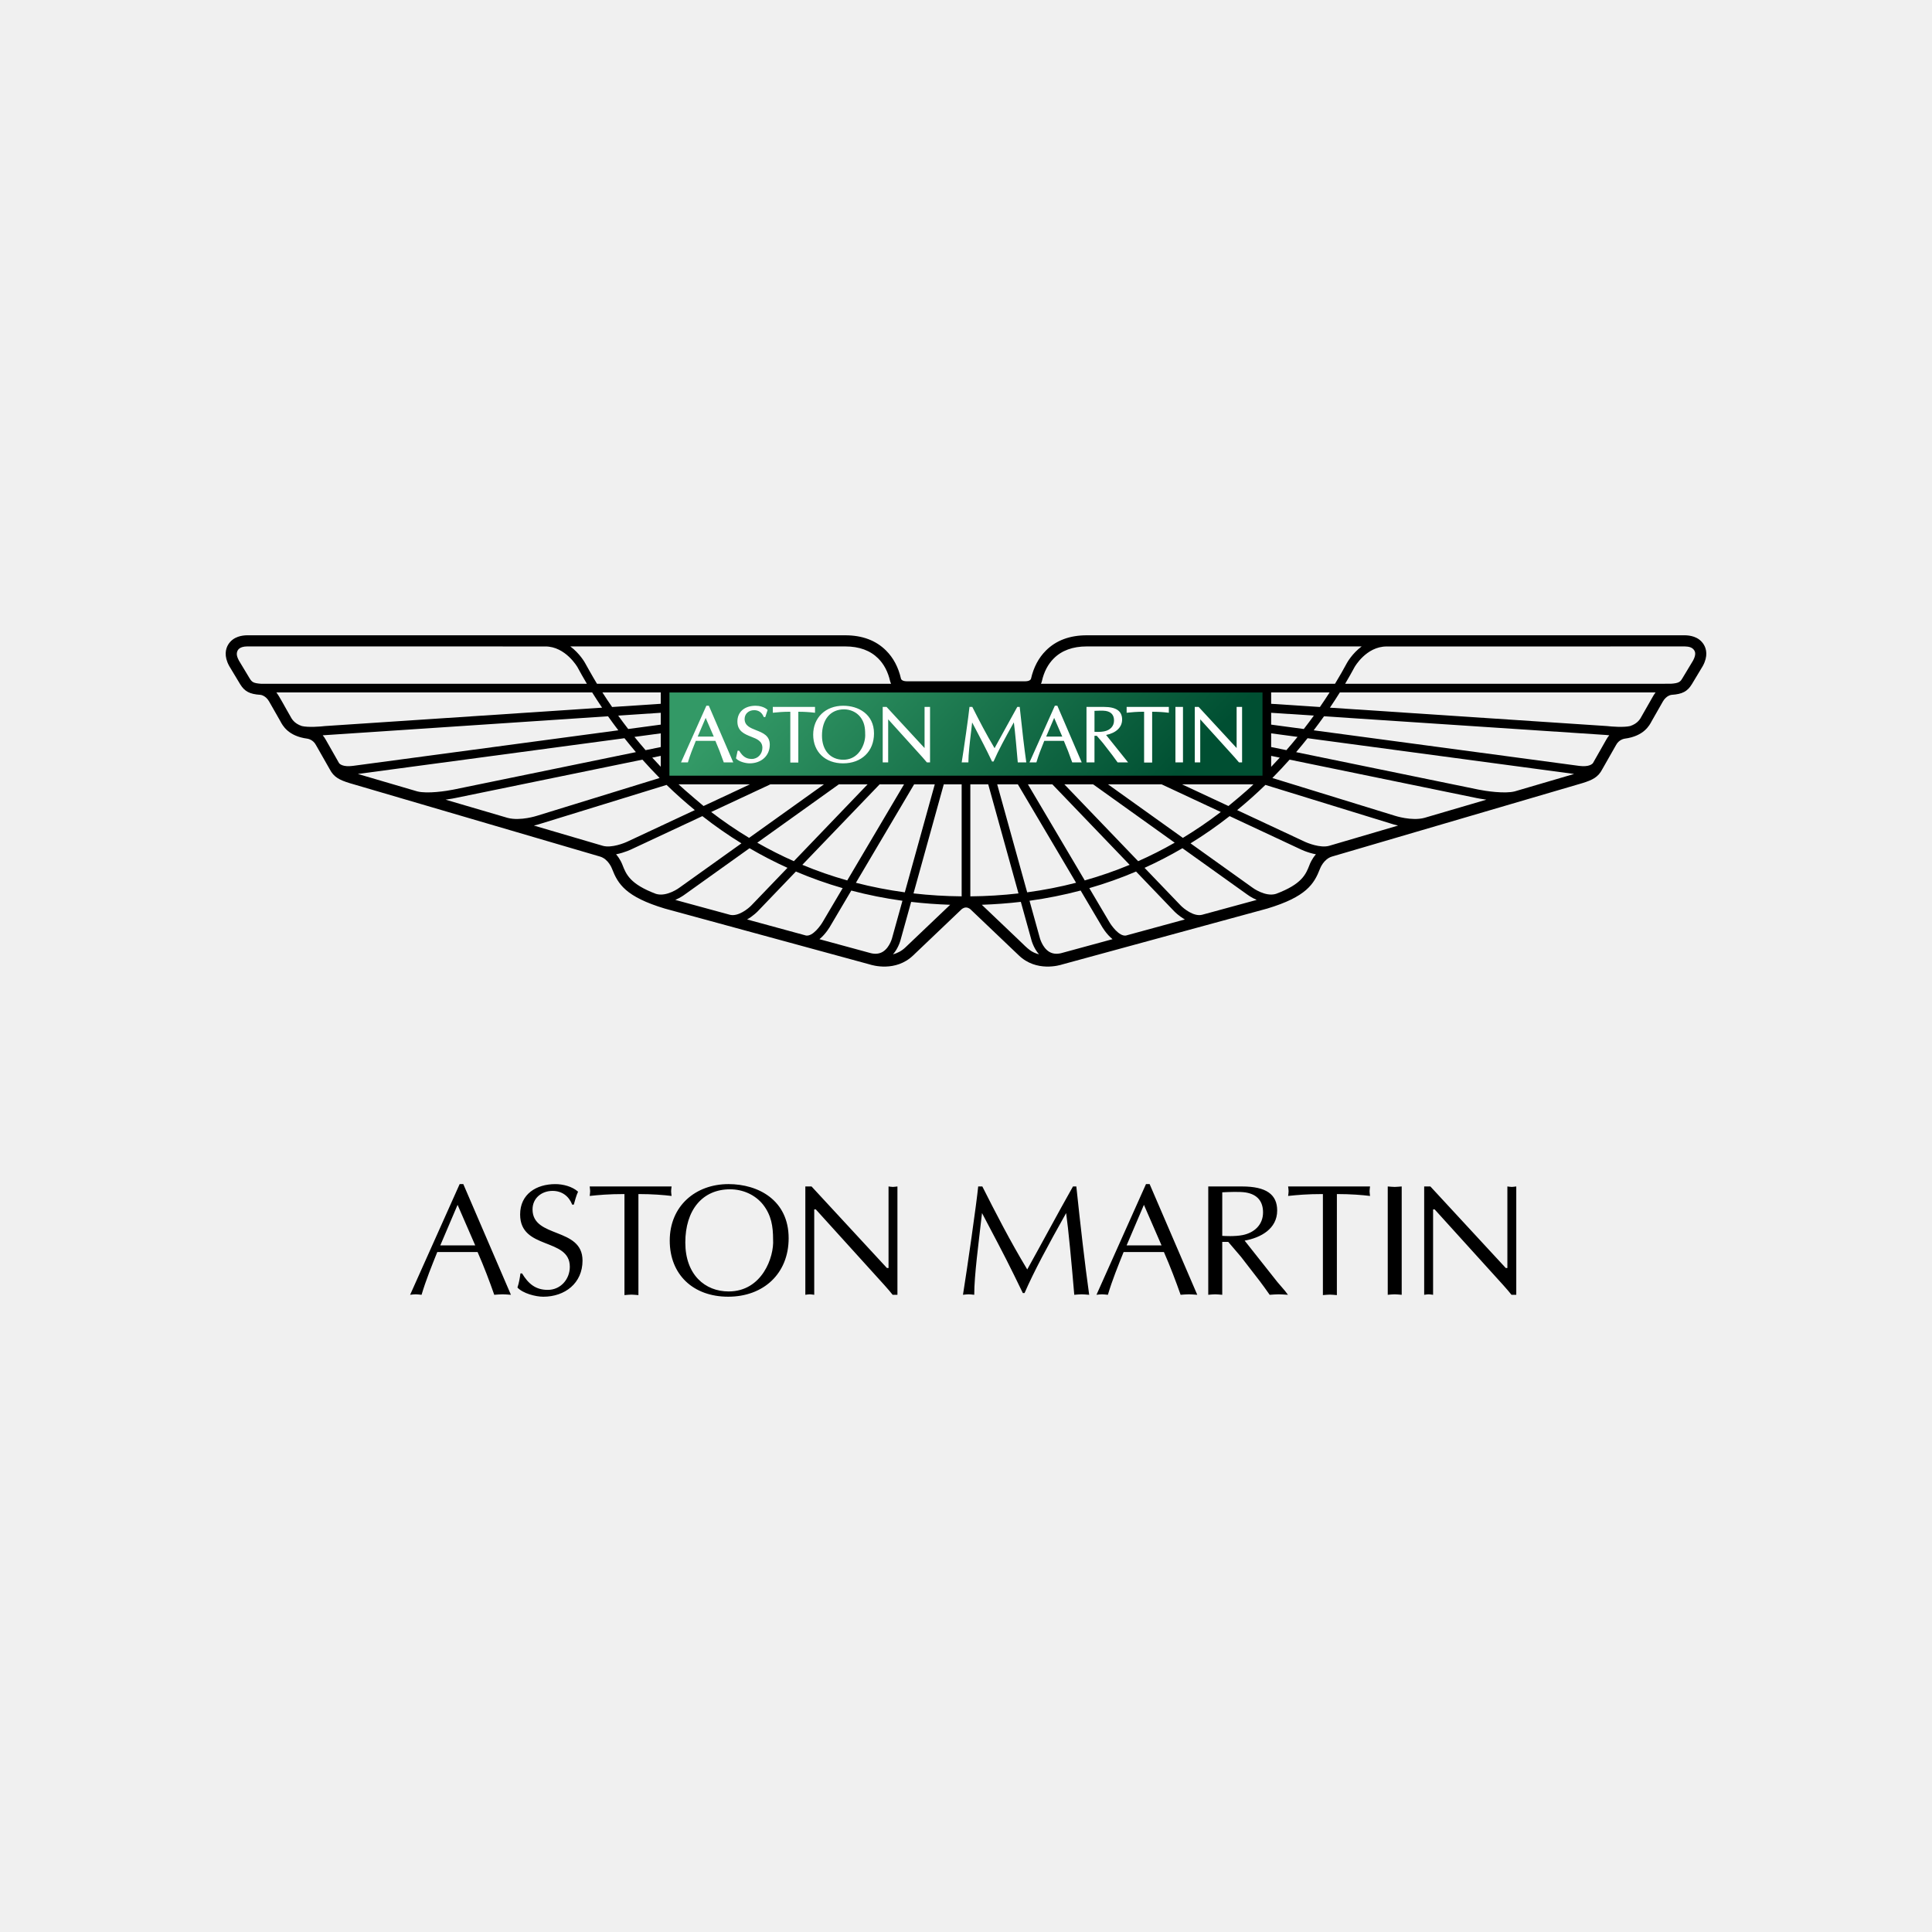
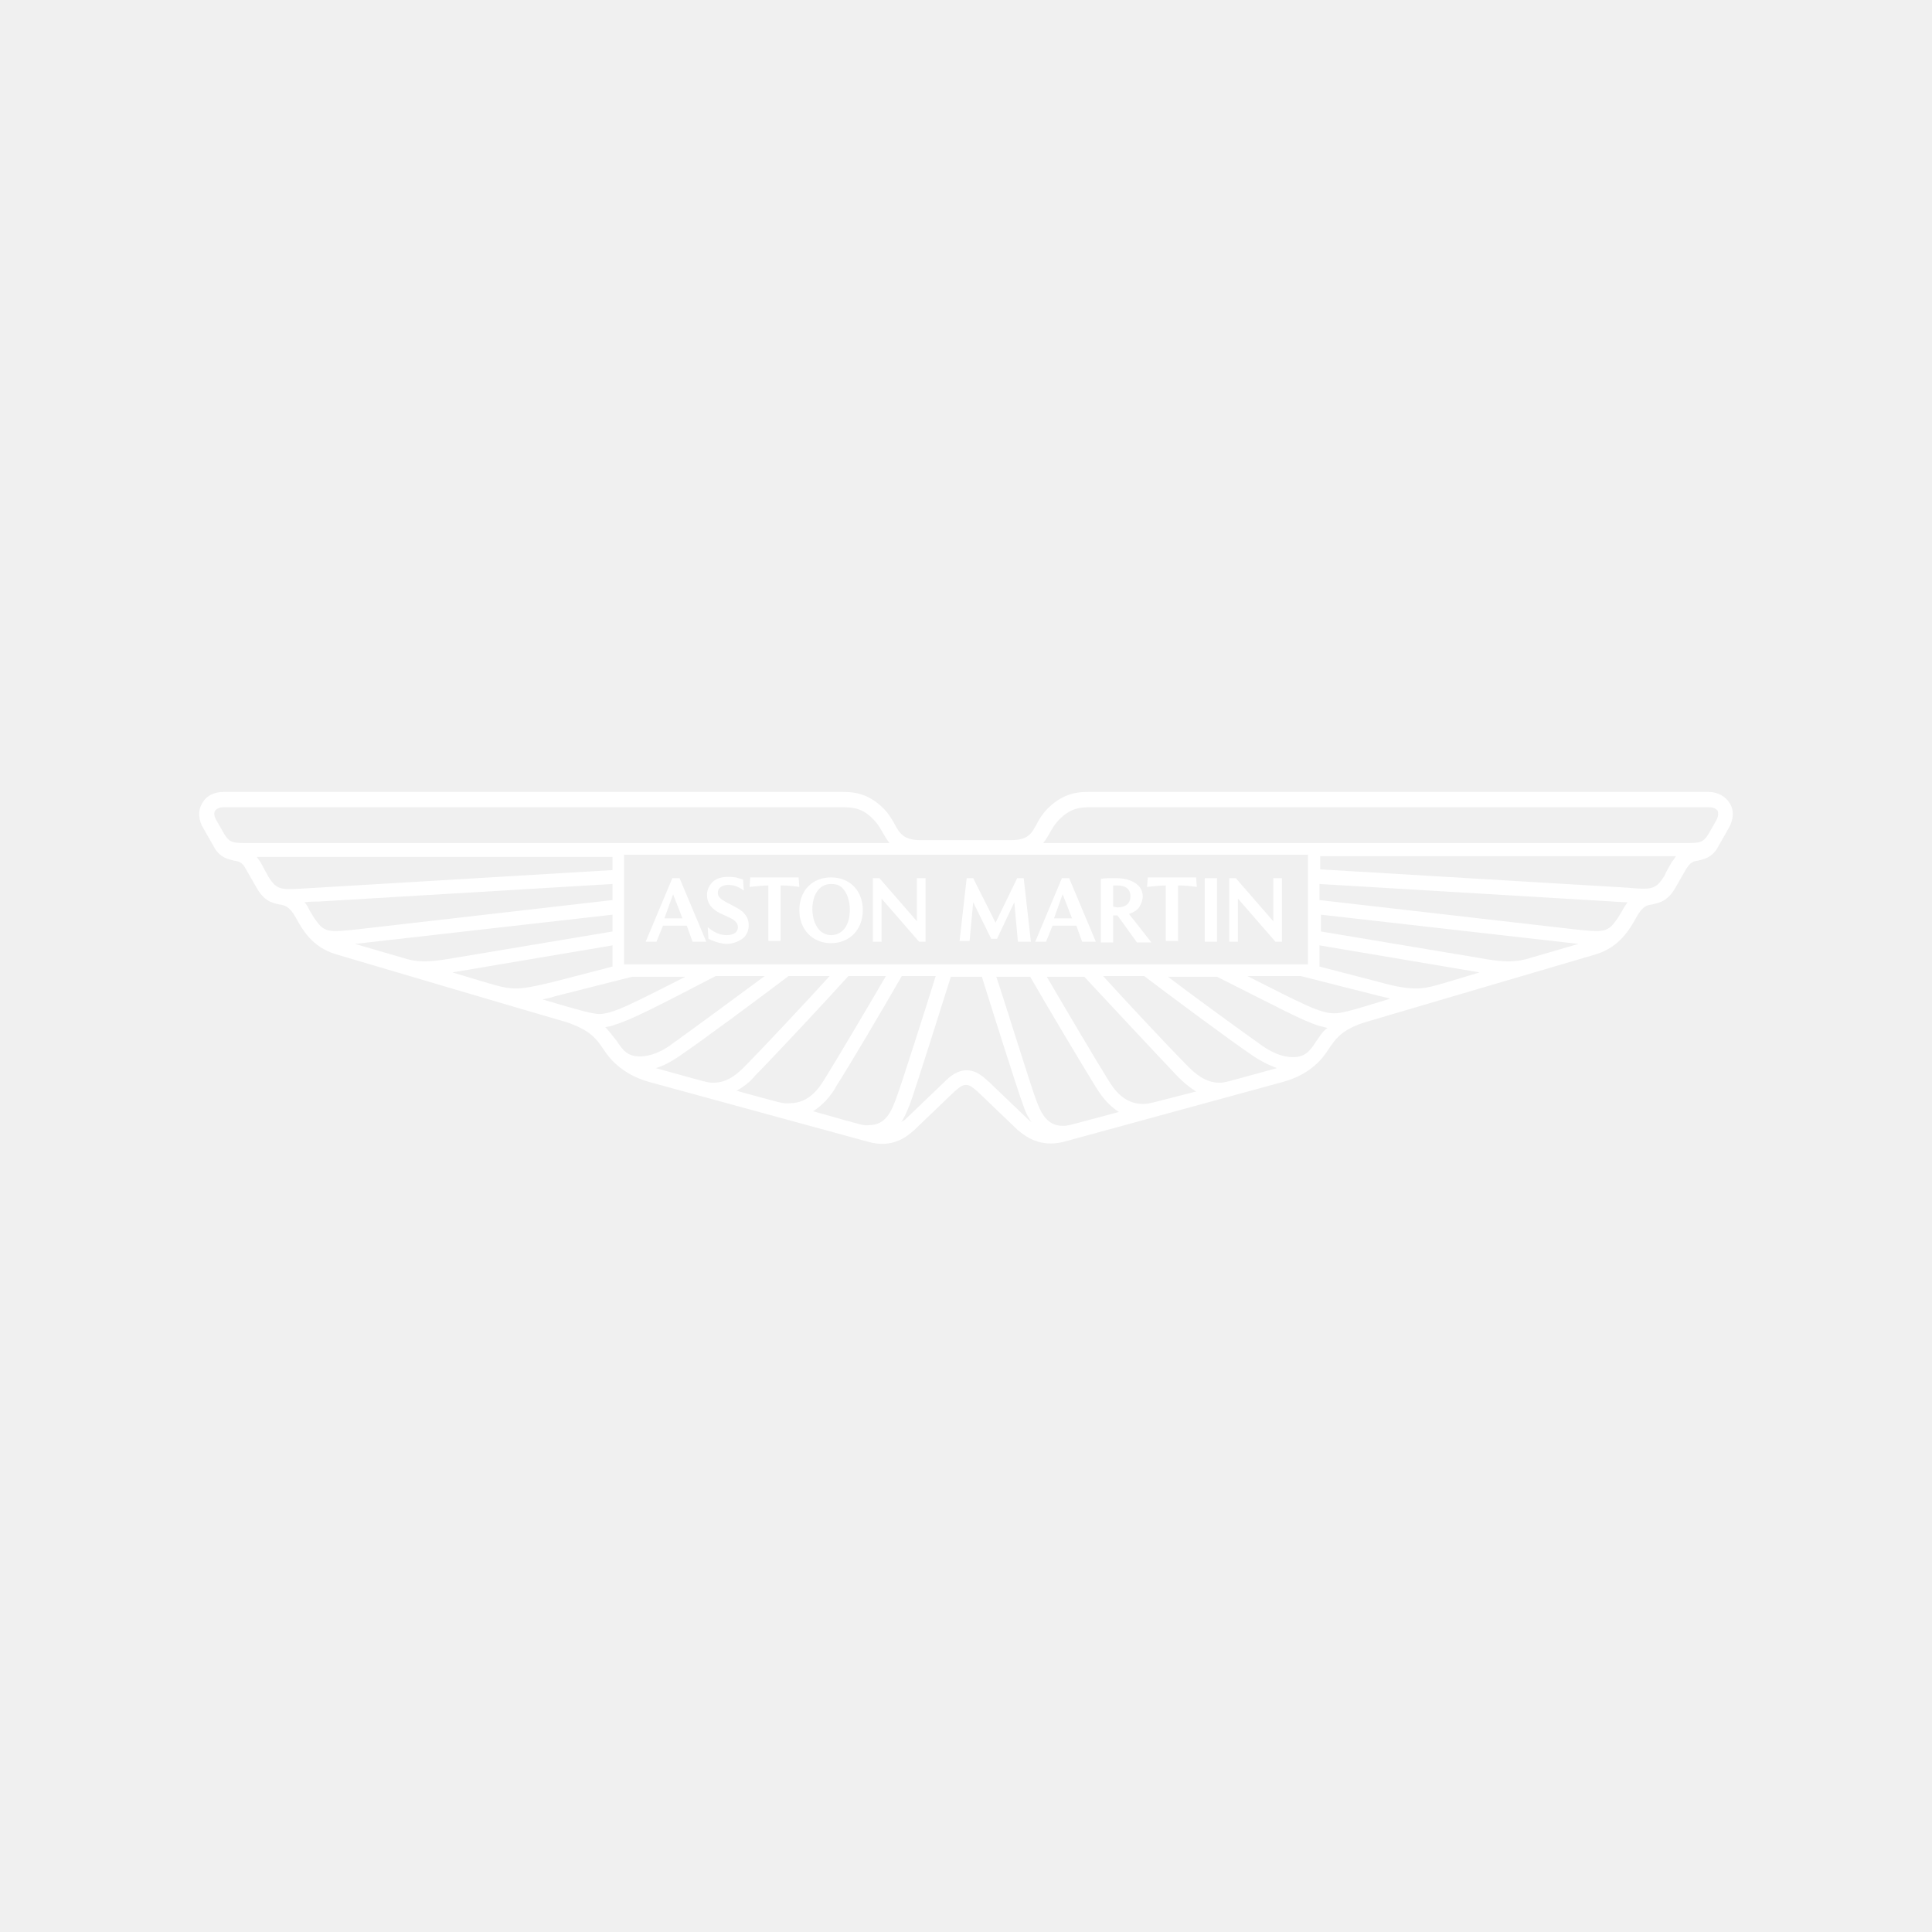
<svg xmlns="http://www.w3.org/2000/svg" width="512" height="512" viewBox="0 0 512 512" fill="none">
-   <path d="M451.545 170.855C450.164 168.568 447.635 168.396 446.619 168.36H287.981C283.488 168.36 279.859 169.721 277.175 172.41C275.248 174.329 273.92 176.831 273.233 179.848C273.222 179.918 273.035 180.548 271.678 180.548H240.32C238.963 180.548 238.776 179.918 238.765 179.848C238.078 176.831 236.752 174.329 234.823 172.41C232.139 169.721 228.51 168.36 224.019 168.36H65.379C64.363 168.396 61.834 168.57 60.453 170.855C59.798 171.971 59.305 173.85 60.728 176.475C60.739 176.498 63.633 181.306 63.633 181.306C64.814 183.241 66.17 183.96 69.025 184.14C69.066 184.144 70.388 184.281 71.314 185.891L74.273 191.083C74.895 192.274 76.366 195.067 81.385 195.745C81.469 195.757 82.933 195.92 83.741 197.457C83.752 197.474 87.394 203.879 87.394 203.879C88.457 205.939 89.948 206.702 92.656 207.537C92.662 207.537 159.003 226.994 159.003 226.994C161.258 227.66 162.18 230.202 162.18 230.202C163.765 234.293 165.823 237.658 176.18 240.78C176.186 240.784 230.46 255.576 230.46 255.576C231.123 255.796 237.34 257.685 242.023 253.172C242.023 253.172 254.719 241.067 254.752 241.043C254.756 241.031 255.284 240.494 256.002 240.494C256.718 240.494 257.248 241.029 257.252 241.043C257.285 241.067 269.981 253.172 269.981 253.172C274.664 257.685 280.879 255.796 281.544 255.576C281.544 255.576 335.816 240.786 335.824 240.78C346.181 237.658 348.239 234.291 349.824 230.202C349.824 230.202 350.744 227.66 352.999 226.994C352.999 226.994 419.342 207.537 419.346 207.537C422.054 206.702 423.545 205.939 424.608 203.879C424.608 203.879 428.249 197.472 428.261 197.457C429.069 195.92 430.533 195.759 430.617 195.745C435.636 195.067 437.107 192.274 437.727 191.083L440.688 185.891C441.614 184.281 442.936 184.146 442.977 184.14C445.83 183.96 447.188 183.241 448.369 181.306C448.369 181.306 451.262 176.498 451.272 176.475C452.695 173.85 452.202 171.971 451.545 170.855ZM242.247 207.862H247.725L239.783 236.478C235.365 235.876 231.047 235.038 226.825 233.946C232.6 224.181 240.313 211.133 242.247 207.862ZM239.581 207.862L224.529 233.323C220.468 232.18 216.503 230.802 212.628 229.185C220.841 220.637 230.721 210.347 233.106 207.862H239.581ZM204.147 207.862H218.355L198.518 222.045C195.073 219.967 191.724 217.68 188.471 215.189C195.919 211.706 202.815 208.485 204.147 207.862ZM186.447 213.603C186.274 213.462 181.744 209.659 179.821 207.862H198.73L186.447 213.603ZM222.298 207.862H229.922L210.38 228.223C207.074 226.764 203.845 225.124 200.686 223.323C210.064 216.612 219.84 209.618 222.298 207.862ZM224.019 171.31C227.696 171.31 230.627 172.384 232.738 174.495C234.262 176.018 235.32 178.031 235.883 180.487C235.883 180.487 235.996 180.906 236.14 181.21H158.209C157.018 179.256 155.054 175.71 155.054 175.71C154.968 175.552 153.649 173.182 151.144 171.31C188.54 171.31 224.019 171.31 224.019 171.31ZM171.085 198.801C170.059 197.613 169.076 196.445 168.138 195.285L175.111 194.346V197.976L171.085 198.801ZM175.109 200.312V203.199C174.332 202.396 173.578 201.584 172.849 200.779C173.755 200.587 174.516 200.434 175.109 200.312ZM166.48 193.195C165.546 191.986 164.662 190.802 163.826 189.642L175.109 188.895V192.033L166.48 193.195ZM175.109 186.514L162.217 187.366C161.287 186.03 160.432 184.734 159.643 183.499H175.107L175.109 186.514ZM69.238 181.21C67.222 181.059 66.794 180.82 66.16 179.781C66.166 179.789 63.529 175.409 63.319 175.062C62.882 174.256 62.739 173.66 62.756 173.241C62.805 172.167 63.535 171.34 65.46 171.31L144.528 171.316C149.881 171.316 153.035 176.804 153.035 176.804C153.73 178.096 154.56 179.577 155.529 181.21H69.238ZM79.954 192.4C77.939 191.706 77.3 190.499 76.888 189.715C75.656 187.621 74.035 184.493 73.239 183.497H156.93C157.734 184.781 158.605 186.134 159.561 187.541L86.14 192.413C84.985 192.555 81.636 192.821 79.954 192.4ZM93.517 202.966C90.845 203.323 90.005 202.441 89.852 202.231L86.336 196.047C86.097 195.587 85.815 195.203 85.52 194.863C85.972 194.822 161.134 189.822 161.134 189.822C161.991 191.03 162.896 192.272 163.863 193.539L93.517 202.966ZM110.572 209.724C103.285 207.576 97.362 205.845 94.835 205.108L165.488 195.636C166.453 196.849 167.461 198.08 168.519 199.322L120.177 209.252C118.382 209.622 113.226 210.418 110.572 209.724ZM134.527 216.747C129.131 215.167 123.446 213.499 118.082 211.921C119.512 211.723 120.534 211.514 120.642 211.49C120.636 211.496 155.662 204.303 170.247 201.31C171.689 202.925 173.202 204.548 174.805 206.175L142.416 216.157C142.343 216.18 137.925 217.645 134.527 216.747ZM159.786 224.158C159.096 223.954 151.403 221.696 141.488 218.783C142.433 218.574 143.055 218.364 143.124 218.34C143.094 218.352 170.312 209.963 176.649 208.009C178.974 210.261 181.467 212.502 184.135 214.683L166.618 222.874C165.462 223.456 162.084 224.779 159.786 224.158ZM173.824 236.88C166.969 234.297 165.943 231.723 164.968 229.228C164.887 229.007 164.387 227.676 163.263 226.398C165.584 225.959 167.502 224.998 167.628 224.934C167.608 224.938 176.9 220.606 186.137 216.28C189.484 218.905 192.94 221.316 196.488 223.497L180.112 235.2C180.061 235.253 176.664 237.774 173.824 236.88ZM193.472 242.435L178.96 238.485C180.408 237.856 181.397 237.113 181.477 237.049C181.465 237.06 189.586 231.255 198.636 224.787C201.906 226.694 205.255 228.432 208.689 229.983L199.156 239.906C198.304 240.802 195.65 242.954 193.472 242.435ZM213.607 247.925L197.988 243.665C199.609 242.744 200.731 241.582 200.818 241.496C200.818 241.496 205.283 236.839 210.923 230.963C214.953 232.678 219.079 234.148 223.313 235.369L218.153 244.105C217.525 245.235 215.42 248.211 213.607 247.925ZM233.944 252.231C233.059 252.766 232.031 252.889 230.811 252.609L217.16 248.893C218.828 247.533 219.952 245.596 220.144 245.239C220.136 245.247 222.455 241.331 225.6 236.006C230.015 237.172 234.535 238.078 239.157 238.711L236.514 248.223C236.518 248.252 235.894 251.041 233.944 252.231ZM239.981 251.033C238.941 252.043 237.774 252.609 236.644 252.913C238.156 251.21 238.682 249.067 238.761 248.736L241.464 239.01C244.854 239.402 248.305 239.657 251.803 239.775C249.002 242.435 239.981 251.033 239.981 251.033ZM254.852 237.54C250.509 237.505 246.257 237.237 242.086 236.764L250.108 207.862H254.85V237.54H254.852ZM276.117 180.487C276.671 178.031 277.732 176.018 279.256 174.495C281.367 172.384 284.304 171.31 287.975 171.31C287.975 171.31 323.46 171.31 360.852 171.31C358.347 173.184 357.03 175.552 356.942 175.71C356.098 177.29 355.043 179.14 353.791 181.212H275.858C276.019 180.926 276.117 180.487 276.117 180.487ZM336.868 197.972V194.342L343.866 195.281C342.926 196.443 341.939 197.615 340.909 198.797C339.106 198.429 337.717 198.146 336.868 197.972ZM339.151 200.779C338.416 201.59 337.65 202.411 336.868 203.225V200.314L339.151 200.779ZM336.868 192.033V188.895L348.182 189.642C347.346 190.802 346.454 191.986 345.522 193.195L336.868 192.033ZM336.868 186.514V183.497H352.361C351.574 184.732 350.711 186.03 349.789 187.364L336.868 186.514ZM293.635 207.862H307.847L323.523 215.189C320.266 217.68 316.917 219.967 313.474 222.049C305.909 216.637 297.938 210.935 293.635 207.862ZM311.308 223.323C308.159 225.126 304.922 226.764 301.624 228.223C294.506 220.814 285.937 211.88 282.074 207.862H289.698L311.308 223.323ZM313.264 207.862H332.175C330.248 209.775 325.699 213.48 325.55 213.603C320.951 211.449 316.466 209.362 313.264 207.862ZM272.413 207.862H278.89L299.366 229.191C295.499 230.8 291.53 232.172 287.469 233.321L272.413 207.862ZM269.747 207.862L285.172 233.94C280.95 235.038 276.626 235.876 272.213 236.478L264.271 207.862H269.747ZM257.148 237.546V207.862H261.892L269.91 236.764C265.737 237.243 261.483 237.505 257.148 237.546ZM270.036 249.152C270.036 249.152 262.686 242.143 260.191 239.775C263.689 239.651 267.142 239.395 270.532 238.999L273.235 248.742C273.312 249.081 273.851 251.217 275.354 252.915C273.28 252.325 272.655 251.711 270.036 249.152ZM281.183 252.609C279.963 252.889 278.933 252.766 278.046 252.231C276.145 251.068 275.513 248.397 275.476 248.238L272.833 238.711C277.453 238.07 281.968 237.164 286.38 235.998L291.864 245.269C292.052 245.6 293.162 247.538 294.832 248.891L281.183 252.609ZM298.389 247.925C296.574 248.211 294.469 245.235 293.857 244.126L288.676 235.365C292.907 234.146 297.047 232.686 301.069 230.965L311.175 241.502C311.265 241.59 312.383 242.75 314.004 243.665L298.389 247.925ZM321.104 241.735L318.522 242.435C316.348 242.956 313.692 240.802 312.842 239.908C312.842 239.908 308.671 235.575 303.315 229.985C306.743 228.432 310.092 226.702 313.36 224.787L330.542 237.068C330.613 237.125 331.594 237.86 333.036 238.485C329.218 239.522 321.104 241.735 321.104 241.735ZM347.034 229.216C346.057 231.719 345.035 234.297 338.155 236.88C335.314 237.762 331.936 235.253 331.906 235.224C331.892 235.212 324.231 229.734 315.506 223.497C319.054 221.31 322.508 218.907 325.863 216.28L344.403 224.949C344.505 225.002 346.416 225.967 348.733 226.398C347.625 227.658 347.125 228.958 347.034 229.216ZM352.212 224.158C349.914 224.781 346.53 223.456 345.406 222.891C345.406 222.891 336.748 218.844 327.861 214.689C330.529 212.501 333.024 210.267 335.347 208.009L368.898 218.352C368.961 218.376 369.573 218.574 370.505 218.783L352.212 224.158ZM377.485 216.741C374.087 217.65 369.651 216.18 369.606 216.169L369.555 216.151C369.555 216.151 369.547 216.147 369.543 216.147L337.19 206.177C338.792 204.55 340.319 202.933 341.753 201.312L391.356 211.498C391.466 211.516 392.48 211.725 393.908 211.923L377.485 216.741ZM401.446 209.716C398.797 210.418 393.618 209.624 391.819 209.252C391.819 209.252 358.731 202.458 343.483 199.326C344.541 198.084 345.557 196.853 346.518 195.634L417.161 205.106L401.446 209.716ZM425.64 196.077C425.66 196.053 422.752 201.165 422.148 202.227C422.001 202.425 421.175 203.323 418.485 202.966L348.141 193.539C349.106 192.278 350.02 191.028 350.878 189.822L425.603 194.775C425.713 194.787 426.027 194.822 426.476 194.862C426.168 195.214 425.887 195.61 425.64 196.077ZM438.12 184.43L435.106 189.717C434.694 190.499 434.061 191.706 432.046 192.4C430.364 192.819 427.015 192.553 425.856 192.412L352.445 187.539C353.395 186.134 354.276 184.779 355.076 183.495H438.751C438.534 183.778 438.32 184.08 438.12 184.43ZM448.675 175.062C448.633 175.126 445.83 179.789 445.83 179.789C445.298 180.665 444.969 181.061 442.781 181.2C442.767 181.2 356.475 181.212 356.475 181.212C357.44 179.579 358.268 178.098 358.965 176.808C358.988 176.763 362.045 171.32 367.473 171.32L446.536 171.314C447.366 171.349 448.445 171.441 449.014 172.382C449.083 172.51 449.246 172.772 449.246 173.245C449.244 173.66 449.11 174.256 448.675 175.062Z" fill="black" />
-   <path d="M177.44 205.569C177.428 205.557 177.418 205.546 177.406 205.534V183.509H334.576V205.546C334.573 205.557 334.565 205.557 334.559 205.563L177.44 205.569Z" fill="url(#paint0_linear_1563_15776)" />
-   <path d="M187.849 187.027H187.194L180.479 202.039H182.297L182.327 201.953C182.87 200.126 183.57 198.376 184.251 196.696C184.251 196.696 184.347 196.455 184.393 196.341C184.557 196.341 189.421 196.341 189.586 196.341C190.288 197.937 191.006 199.771 191.777 201.959L191.808 202.041H194.318L187.849 187.027ZM184.899 195.195C185.036 194.863 186.8 190.738 187.01 190.248C187.216 190.738 189.013 194.861 189.156 195.195C188.801 195.195 185.242 195.195 184.899 195.195ZM195.038 200.971L195.095 201.028C195.887 201.892 197.676 202.294 198.64 202.294C201.791 202.294 203.998 200.263 203.998 197.349C203.998 194.932 202.167 194.221 200.398 193.521C198.826 192.896 197.331 192.319 197.331 190.534C197.331 189.179 198.4 188.201 199.866 188.201C201.037 188.201 201.922 188.819 202.371 189.952L202.403 190.034H202.803L203.429 188.139L203.36 188.074C202.503 187.304 201.186 187.029 200.251 187.029C197.312 187.029 195.418 188.668 195.418 191.212C195.418 193.803 197.353 194.556 199.056 195.232C200.596 195.826 202.04 196.398 202.04 198.178C202.04 199.828 200.808 201.13 199.238 201.13C197.8 201.13 196.847 200.512 195.919 198.995L195.883 198.938H195.483L195.038 200.971ZM215.854 187.337H204.804V188.884L204.947 188.872C206.215 188.738 207.441 188.621 209.44 188.615C209.44 188.878 209.44 202.086 209.44 202.086H211.563C211.563 202.086 211.563 188.884 211.563 188.621C213.064 188.621 214.498 188.707 215.838 188.872L215.987 188.889V187.337H215.854ZM223.468 187.027C218.781 187.027 215.502 190.185 215.502 194.695C215.502 199.246 218.691 202.296 223.427 202.296C228.322 202.296 231.619 199.111 231.619 194.373C231.619 189.295 227.523 187.027 223.468 187.027ZM227.392 199.675C226.348 200.779 225.039 201.339 223.483 201.339C220.052 201.339 217.833 198.83 217.833 194.952C217.833 190.651 220.076 187.984 223.676 187.984C225.375 187.984 226.98 188.731 227.968 189.979C229.057 191.367 229.279 192.815 229.279 194.548C229.285 194.642 229.291 194.746 229.291 194.846C229.291 196.257 228.716 198.258 227.392 199.675ZM246.336 187.337H245.019C245.019 187.337 245.019 197.96 245.019 198.217C245.007 198.217 245.004 198.217 244.996 198.217C244.919 198.129 234.943 187.337 234.943 187.337H233.927V202.037H235.374C235.374 202.037 235.374 190.924 235.374 190.661C235.386 190.661 235.394 190.661 235.406 190.661C235.484 190.749 244.499 200.72 244.499 200.72L245.629 202.037H245.698H246.469V187.337H246.336ZM270.116 187.337H269.594L266.029 193.793C266.029 193.793 263.775 197.901 263.569 198.27C261.372 194.605 259.39 190.749 257.705 187.408L257.67 187.337H256.922L256.91 187.459C256.7 189.63 255.435 198.48 254.882 201.892L254.852 202.039H256.636V201.912C256.636 199.84 257.003 196.753 257.395 193.48C257.395 193.48 257.56 192.033 257.628 191.455C257.88 191.933 260.648 197.184 261.705 199.348L262.9 201.81H263.3L263.336 201.727C264.568 198.903 266.304 195.677 268.682 191.43C269.019 193.962 269.465 199.021 269.71 201.919L269.724 202.037H271.978L271.958 201.89C271.448 198.325 270.895 193.605 270.243 187.457L270.232 187.335H270.116V187.337ZM280.206 187.027H279.547L272.827 202.039H274.656L274.681 201.953C275.227 200.108 275.931 198.352 276.612 196.661C276.612 196.661 276.698 196.451 276.737 196.341C276.904 196.341 281.766 196.341 281.934 196.341C282.649 197.974 283.384 199.852 284.12 201.959L284.151 202.041H286.665L280.206 187.027ZM277.251 195.195C277.389 194.863 279.154 190.738 279.362 190.248C279.572 190.738 281.365 194.861 281.509 195.195C281.156 195.195 277.599 195.195 277.251 195.195ZM293.129 194.775C295.786 194.24 297.373 192.729 297.373 190.687C297.373 188.441 295.795 187.339 292.544 187.339H287.932V202.041H290.049C290.049 202.041 290.049 195.25 290.049 194.995C290.216 194.995 290.575 194.995 290.665 194.995C290.734 195.081 292.315 196.937 292.315 196.937C292.307 196.931 294.808 200.163 294.808 200.163L296.178 202.041H296.251H298.952C298.954 202.039 293.38 195.085 293.129 194.775ZM290.051 193.934C290.051 193.701 290.051 188.615 290.051 188.38C290.922 188.339 292.278 188.282 293.011 188.399C294.481 188.638 295.228 189.495 295.228 190.936C295.228 192.413 294.257 193.491 292.621 193.819C291.701 194.005 290.586 193.972 290.051 193.934ZM309.621 187.337H298.569V188.884L298.713 188.872C299.982 188.738 301.206 188.621 303.198 188.615C303.198 188.878 303.198 202.086 303.198 202.086H305.332C305.332 202.086 305.332 188.884 305.332 188.621C306.827 188.621 308.263 188.707 309.605 188.872L309.754 188.889V187.337H309.621ZM311.5 202.039H313.503V187.337H311.5V202.039ZM327.718 187.337C327.718 187.337 327.718 197.96 327.718 198.217C327.71 198.217 327.706 198.217 327.7 198.217C327.621 198.129 317.647 187.337 317.647 187.337H316.629V202.037H318.077C318.077 202.037 318.077 190.924 318.077 190.661C318.089 190.661 318.094 190.661 318.102 190.661C318.179 190.749 327.209 200.72 327.209 200.72L328.339 202.037H329.165V187.337H327.718Z" fill="white" />
-   <path d="M135.4 343.134C134.607 343.087 133.932 343.006 133.212 343.006C132.416 343.006 131.7 343.087 130.982 343.134C129.765 339.645 128.249 335.619 126.563 331.799H115.883C114.411 335.49 112.893 339.184 111.718 343.134C111.127 343.087 110.666 343.006 110.158 343.006C109.613 343.006 109.148 343.087 108.687 343.134L121.812 313.8H122.781L135.4 343.134ZM401.829 343.134H400.561C400.1 342.55 399.256 341.54 398.377 340.572L380.197 320.502H379.784V343.134C379.363 343.087 378.984 343.006 378.599 343.006C378.182 343.006 377.799 343.087 377.422 343.134V314.424H379.066L399.046 336.038H399.472V314.424C399.847 314.459 400.224 314.547 400.651 314.547C401.032 314.547 401.413 314.459 401.829 314.424V343.134ZM367.766 314.424C368.356 314.461 368.99 314.547 369.616 314.547C370.206 314.547 370.797 314.459 371.466 314.424V343.134C370.795 343.087 370.203 343.006 369.616 343.006C368.99 343.006 368.354 343.087 367.766 343.134V314.424ZM354.286 343.216C353.611 343.175 353.018 343.087 352.426 343.087C351.8 343.087 351.17 343.175 350.581 343.216V316.436C346.338 316.436 343.77 316.687 341.363 316.938C341.414 316.519 341.492 316.097 341.492 315.682C341.492 315.257 341.414 314.884 341.363 314.422H363.075C363.032 314.882 362.953 315.257 362.953 315.682C362.953 316.097 363.03 316.519 363.075 316.938C360.976 316.687 358.025 316.436 354.288 316.436L354.286 343.216ZM320.201 314.424H329.122C335.606 314.424 338.465 316.56 338.465 320.801C338.465 325.666 334.092 328.026 329.84 328.775L338.508 339.733L340.527 342.083L341.321 343.134C340.442 343.087 339.683 343.006 338.883 343.006C338.086 343.006 337.246 343.087 336.477 343.134C335.555 341.832 334.72 340.646 333.827 339.474L328.869 333.059L325.503 329.12H323.908V343.134C323.229 343.087 322.642 343.006 322.053 343.006C321.42 343.006 320.788 343.087 320.199 343.134L320.201 314.424ZM323.909 327.514C324.494 327.556 327.184 327.724 329.334 327.305C332.412 326.681 334.72 324.574 334.72 321.305C334.72 318.406 333.242 316.517 330.091 316.009C328.54 315.766 325.669 315.886 323.911 315.974L323.909 327.514ZM317.288 343.134C316.482 343.087 315.819 343.006 315.095 343.006C314.298 343.006 313.582 343.087 312.874 343.134C311.649 339.645 310.131 335.619 308.448 331.799H297.769C296.294 335.49 294.775 339.184 293.602 343.134C293.011 343.087 292.55 343.006 292.046 343.006C291.503 343.006 291.032 343.087 290.575 343.134L303.696 313.8H304.665L317.288 343.134ZM303.151 319.294L298.564 330.035H307.82L303.151 319.294ZM285.238 314.424C286.333 324.786 287.514 335.119 288.644 343.134C287.883 343.087 287.294 343.006 286.667 343.006C285.988 343.006 285.321 343.087 284.693 343.134C283.981 334.692 283.123 325.629 282.537 321.476C277.659 330.164 274.04 336.871 271.517 342.671H271.058L268.745 337.922C266.045 332.391 263.102 326.932 260.244 321.474C259.318 329.653 258.182 337.961 258.182 343.132C257.64 343.085 257.171 343.004 256.714 343.004C256.167 343.004 255.7 343.085 255.198 343.132C256.286 336.376 258.809 318.826 259.233 314.422H260.328C263.695 321.101 267.734 328.984 272.229 336.417C276.237 329.229 280.106 321.938 284.352 314.422H285.238V314.424ZM237.827 343.134H236.558C236.1 342.55 235.255 341.54 234.376 340.572L216.197 320.502H215.779V343.134C215.359 343.087 214.977 343.006 214.6 343.006C214.182 343.006 213.805 343.087 213.423 343.134V314.424H215.067L235.047 336.038H235.473V314.424C235.847 314.459 236.226 314.547 236.644 314.547C237.021 314.547 237.403 314.459 237.829 314.424V343.134H237.827ZM177.489 328.775C177.489 319.582 184.342 313.798 193.056 313.798C200.969 313.798 208.999 318.069 208.999 328.144C208.999 337.501 202.356 343.639 192.98 343.639C183.678 343.641 177.489 337.761 177.489 328.775ZM202.228 319.249C200.129 316.605 196.847 315.178 193.472 315.178C186.076 315.178 181.614 320.762 181.614 329.276C181.614 337.808 186.829 342.246 193.099 342.246C201.979 342.246 205.175 333.098 204.877 328.485C204.877 325.006 204.416 322.06 202.228 319.249ZM169.188 343.216C168.511 343.175 167.926 343.087 167.336 343.087C166.702 343.087 166.068 343.175 165.488 343.216V316.436C161.236 316.436 158.664 316.687 156.273 316.938C156.314 316.519 156.396 316.097 156.396 315.682C156.396 315.257 156.312 314.884 156.273 314.422H177.977C177.932 314.882 177.852 315.257 177.852 315.682C177.852 316.097 177.932 316.519 177.977 316.938C175.872 316.687 172.933 316.436 169.188 316.436V343.216ZM138.349 337.463C139.985 340.153 141.876 341.832 145.166 341.832C148.568 341.832 151.009 339.014 151.009 335.701C151.009 327.895 137.84 331.342 137.84 321.852C137.84 316.436 142.133 313.802 147.183 313.802C149.196 313.802 151.644 314.424 153.192 315.807C152.688 316.899 152.398 318.069 152.06 319.249H151.644C150.76 316.979 148.909 315.598 146.428 315.598C143.522 315.598 141.129 317.532 141.129 320.503C141.129 328.234 154.375 325.125 154.375 334.069C154.375 340.072 149.698 343.643 143.981 343.643C141.925 343.643 138.559 342.763 137.128 341.205C137.542 339.986 137.754 338.724 137.925 337.465L138.349 337.463ZM121.264 319.294L116.685 330.035H125.936L121.264 319.294Z" fill="black" />
-   <defs>
-     <linearGradient id="paint0_linear_1563_15776" x1="221.427" y1="161.639" x2="290.511" y2="227.498" gradientUnits="userSpaceOnUse">
-       <stop stop-color="#339966" />
-       <stop offset="1" stop-color="#004F32" />
-     </linearGradient>
-   </defs>
+   <path d="M176.079 243.367H180.859L178.374 236.978L176.079 243.367ZM171.108 249.564L178.182 232.718H180.094L187.168 249.564H183.535L182.006 245.304H175.697L173.976 249.564H171.108ZM187.741 248.789L187.55 245.691C189.08 247.047 190.8 247.821 192.521 247.821C193.477 247.821 194.241 247.627 194.815 247.24C195.771 246.466 195.771 245.11 195.006 244.336C194.432 243.561 193.286 243.174 190.8 242.012C188.506 240.85 187.359 239.301 187.359 237.171C187.359 235.816 187.932 234.654 188.888 233.686C190.992 231.75 194.624 232.524 195.006 232.524C195.771 232.718 196.344 232.911 196.918 233.105L197.109 236.009C196.344 235.429 195.58 235.041 195.006 234.848C192.712 234.073 190.227 234.654 190.227 236.59C190.227 237.558 190.8 238.139 192.139 238.914C195.006 240.463 196.536 241.044 197.491 242.399C198.83 243.948 198.83 247.24 196.727 248.789C195.58 249.564 194.241 250.144 192.33 250.144C190.227 249.951 188.506 249.176 187.741 248.789ZM203.609 249.564V234.654C202.271 234.654 200.742 234.848 198.639 235.041L198.83 232.524H211.639L211.83 235.041C209.154 234.654 207.624 234.654 206.859 234.654V249.37H203.609V249.564ZM220.242 247.821C222.919 247.821 225.213 245.691 225.213 241.044C225.213 240.656 225.213 236.978 222.919 235.041C222.154 234.46 221.389 234.267 220.242 234.267C216.801 234.267 215.271 237.558 215.271 241.044C215.463 245.691 217.757 247.821 220.242 247.821ZM220.242 249.951C215.271 249.951 211.83 246.272 211.83 241.237C211.83 236.009 215.271 232.524 220.242 232.524C225.213 232.524 228.654 236.009 228.654 241.237C228.654 246.272 225.213 249.951 220.242 249.951ZM231.331 249.564V232.718H233.051L242.993 244.142V232.718H245.287V249.564H243.566L233.625 238.139V249.564H231.331ZM254.272 249.564L256.184 232.718H257.905L263.831 244.529L269.567 232.718H271.288L273.199 249.564H269.758L268.802 239.108L264.214 248.789H262.684L257.905 239.108L256.949 249.37H254.272V249.564ZM279.317 243.367H284.097L281.611 236.978L279.317 243.367ZM274.346 249.564L281.42 232.718H283.332L290.406 249.564H286.773L285.244 245.304H278.935L277.214 249.564H274.346ZM294.803 240.269C295.185 240.269 295.759 240.463 296.141 240.463C298.817 240.463 299.582 238.914 299.582 237.558C299.582 235.429 298.053 234.654 296.141 234.654C295.759 234.654 295.376 234.654 294.994 234.654V240.269H294.803ZM291.744 249.564V232.911C292.7 232.718 293.847 232.718 295.567 232.718C297.097 232.718 298.435 232.911 299.391 233.298C300.921 233.879 302.832 235.041 302.832 237.558C302.832 238.527 302.45 239.495 301.876 240.463C301.303 241.237 300.347 241.818 299.2 242.206L305.127 249.757H301.303L296.141 242.593H294.994V249.757H291.744V249.564ZM308.95 249.564V234.654C307.612 234.654 306.083 234.848 303.98 235.041L304.171 232.524H316.98L317.171 235.041C314.494 234.654 312.965 234.654 312.2 234.654V249.37H308.95V249.564ZM319.274 232.718H322.524V249.564H319.274V232.718ZM325.774 249.564V232.718H327.495L337.436 244.142V232.718H339.73V249.564H338.01L328.068 238.139V249.564H325.774Z" fill="white" />
+   <path d="M458.46 212.966C457.315 211.03 455.21 209.868 452.726 209.868H288.883C286.206 209.868 282 209.868 277.603 214.322C276.265 215.677 275.309 217.226 274.735 218.388C273.397 220.905 272.441 222.648 267.853 222.648H243.955C239.558 222.648 238.411 220.905 237.073 218.388C236.308 217.032 235.543 215.677 234.205 214.322C229.808 209.868 225.602 209.868 222.925 209.868H59.274C56.598 209.868 54.495 211.03 53.539 212.966C52.392 214.903 52.583 217.42 53.921 219.55L56.789 224.584C58.318 227.295 60.421 227.682 61.951 228.069C63.289 228.263 64.245 228.457 65.201 230.393L67.877 235.04C69.98 238.913 72.275 239.3 73.995 239.687C75.334 239.881 76.672 240.075 78.392 243.173C80.113 246.271 82.598 250.918 88.907 252.854C89.481 253.048 149.894 270.862 150.085 270.862C156.394 272.992 158.115 275.315 160.027 278.22C161.174 279.962 164.424 284.61 172.071 286.74L230.19 302.617C236.499 304.36 240.323 301.262 242.235 299.519L252.749 289.45C254.279 288.095 255.044 287.514 256 287.514C256.956 287.514 257.72 288.095 259.25 289.45L269.765 299.519C271.677 301.068 275.5 304.166 281.809 302.617L339.928 286.74C347.767 284.61 350.826 279.962 351.972 278.22C353.886 275.315 355.606 272.798 361.913 270.862C361.913 270.862 422.327 253.048 423.093 252.854C429.209 250.918 431.886 246.271 433.607 243.173C435.327 240.075 436.475 239.881 437.814 239.687C439.534 239.3 442.018 238.913 444.12 235.04L446.798 230.393C447.946 228.457 448.709 228.263 450.048 228.069C451.578 227.682 453.68 227.295 455.21 224.584L458.078 219.55C459.417 217.226 459.608 214.903 458.46 212.966ZM346.619 226.52V255.565H165.38V226.52H346.619ZM281.618 298.357C277.221 298.357 275.691 294.485 274.544 291.387C273.206 287.901 266.132 265.053 264.029 258.857H273.015C277.794 267.183 286.589 281.899 290.412 288.095C291.177 289.257 293.089 292.549 296.53 294.678C282.765 298.357 283.147 298.357 281.618 298.357ZM302.839 292.549C297.868 292.549 295.192 288.676 293.662 286.159C290.412 280.931 282.956 268.345 277.412 258.857H287.353C293.662 265.634 306.854 279.769 312.016 285.19C312.78 285.965 314.501 287.708 316.987 289.257C304.751 292.355 304.751 292.549 302.839 292.549ZM323.104 286.933C319.281 286.933 316.413 284.222 314.501 282.286C309.913 277.639 299.015 266.021 292.324 258.663H303.221C310.104 263.891 325.972 275.703 332.281 279.962C333.428 280.737 335.722 282.093 338.399 283.061C324.251 286.933 324.634 286.933 323.104 286.933ZM348.721 276.09C347.001 278.801 345.664 280.156 342.605 280.156C339.737 280.156 336.869 278.801 334.384 277.058C329.222 273.379 317.178 264.666 309.53 258.857H322.531C338.399 266.796 345.09 270.475 349.488 271.83C350.251 272.024 351.017 272.217 351.781 272.411C350.442 273.379 349.679 274.734 348.721 276.09ZM353.501 268.538C349.869 268.538 345.09 266.021 330.56 258.663H344.708L364.59 263.698C365.929 264.085 367.268 264.279 368.413 264.666C357.136 268.151 355.413 268.538 353.501 268.538ZM392.121 257.695C380.459 261.18 378.548 261.955 375.298 261.955C373.002 261.955 370.134 261.568 365.357 260.212L349.679 256.146V250.531L392.121 257.695ZM404.355 254.21C400.533 255.178 397.092 254.791 391.739 253.823L350.06 246.852V242.398L418.313 250.143L404.355 254.21ZM429.975 241.236C429.402 242.204 428.827 243.173 428.254 243.947C425.958 247.239 424.432 247.045 417.165 246.271L349.679 238.526V234.266L427.488 238.913C428.064 238.913 429.593 239.107 431.314 239.107C430.929 239.687 430.357 240.462 429.975 241.236ZM443.166 228.263C443.166 228.263 441.637 230.78 441.064 232.136C438.768 235.815 437.623 235.815 431.123 235.234L349.869 230.393V226.908H444.12C443.739 227.489 443.548 227.876 443.166 228.263ZM454.828 217.42L452.726 221.099C451.196 223.422 450.621 223.422 445.65 223.422H276.456C278.177 221.292 278.75 219.162 280.662 217.226C283.912 213.934 286.589 213.934 289.074 213.934H452.917C454.065 213.934 454.828 214.322 455.21 214.903C455.401 215.483 455.401 216.452 454.828 217.42ZM238.793 297.389C239.558 296.421 240.131 295.066 241.087 292.742C242.426 289.257 249.882 265.44 251.985 258.857H260.206C262.309 265.634 269.765 289.257 271.103 292.742C271.868 295.066 272.633 296.421 273.397 297.389C273.206 297.196 272.824 297.002 272.632 296.809L262.117 286.74C260.397 285.19 258.676 283.642 256.191 283.642C253.705 283.642 251.794 285.19 250.264 286.74L239.749 296.809C239.367 297.002 238.985 297.196 238.793 297.389ZM215.469 294.485C218.91 292.355 221.014 289.063 221.587 287.901C225.411 281.899 234.205 266.989 238.985 258.663H247.97C246.058 264.859 238.793 287.708 237.455 291.193C236.308 294.291 234.779 298.164 230.381 298.164C228.852 298.357 229.234 298.357 215.469 294.485ZM195.204 289.063C197.689 287.708 199.41 285.965 200.175 284.997C205.337 279.769 218.719 265.44 224.837 258.663H234.779C229.234 268.151 221.778 280.737 218.528 285.965C216.999 288.482 214.322 292.355 209.351 292.355C207.44 292.549 207.248 292.355 195.204 289.063ZM173.792 283.061C176.468 282.286 178.763 280.737 179.91 279.962C186.219 275.703 202.087 263.891 208.969 258.663H219.866C213.175 266.021 202.278 277.639 197.689 282.286C195.778 284.222 193.101 286.933 189.086 286.933C187.557 286.933 187.748 286.933 173.792 283.061ZM160.409 272.217C161.174 272.024 161.938 272.024 162.703 271.636C167.292 270.281 173.983 266.796 189.66 258.663H202.66C194.822 264.472 182.968 273.186 177.807 276.864C175.512 278.607 172.453 279.962 169.586 279.962C166.527 279.962 165.189 278.607 163.468 275.896C162.512 274.734 161.556 273.379 160.409 272.217ZM143.776 264.859C144.924 264.666 146.262 264.279 147.6 263.891L167.483 258.857H181.63C167.101 266.215 162.321 268.732 158.688 268.732C156.586 268.538 154.865 268.151 143.776 264.859ZM162.321 250.531V256.146L146.644 260.212C141.865 261.374 138.997 261.955 136.703 261.955C133.453 261.955 131.541 261.18 119.879 257.695L162.321 250.531ZM94.069 250.143L162.321 242.398V246.852L120.644 253.823C115.099 254.791 111.658 255.178 108.026 254.21L94.069 250.143ZM80.687 239.106C82.216 238.913 83.937 238.913 84.51 238.913L162.321 234.266V238.525L94.834 246.271C87.569 247.045 86.04 247.239 83.746 243.947C83.172 243.173 82.598 242.204 82.025 241.236C81.642 240.462 81.26 239.687 80.687 239.106ZM68.069 227.101H162.321V230.587L81.069 235.427C74.569 235.815 73.422 236.008 71.127 232.329C70.363 230.974 69.025 228.457 69.025 228.457C68.642 227.876 68.26 227.489 68.069 227.101ZM56.98 214.903C57.362 214.322 58.127 213.934 59.274 213.934H223.117C225.602 213.934 228.469 213.934 231.528 217.226C233.44 219.162 234.014 221.292 235.735 223.422H66.539C61.568 223.422 60.995 223.422 59.465 221.099L57.362 217.42C56.789 216.452 56.598 215.483 56.98 214.903Z" fill="white" />
</svg>
